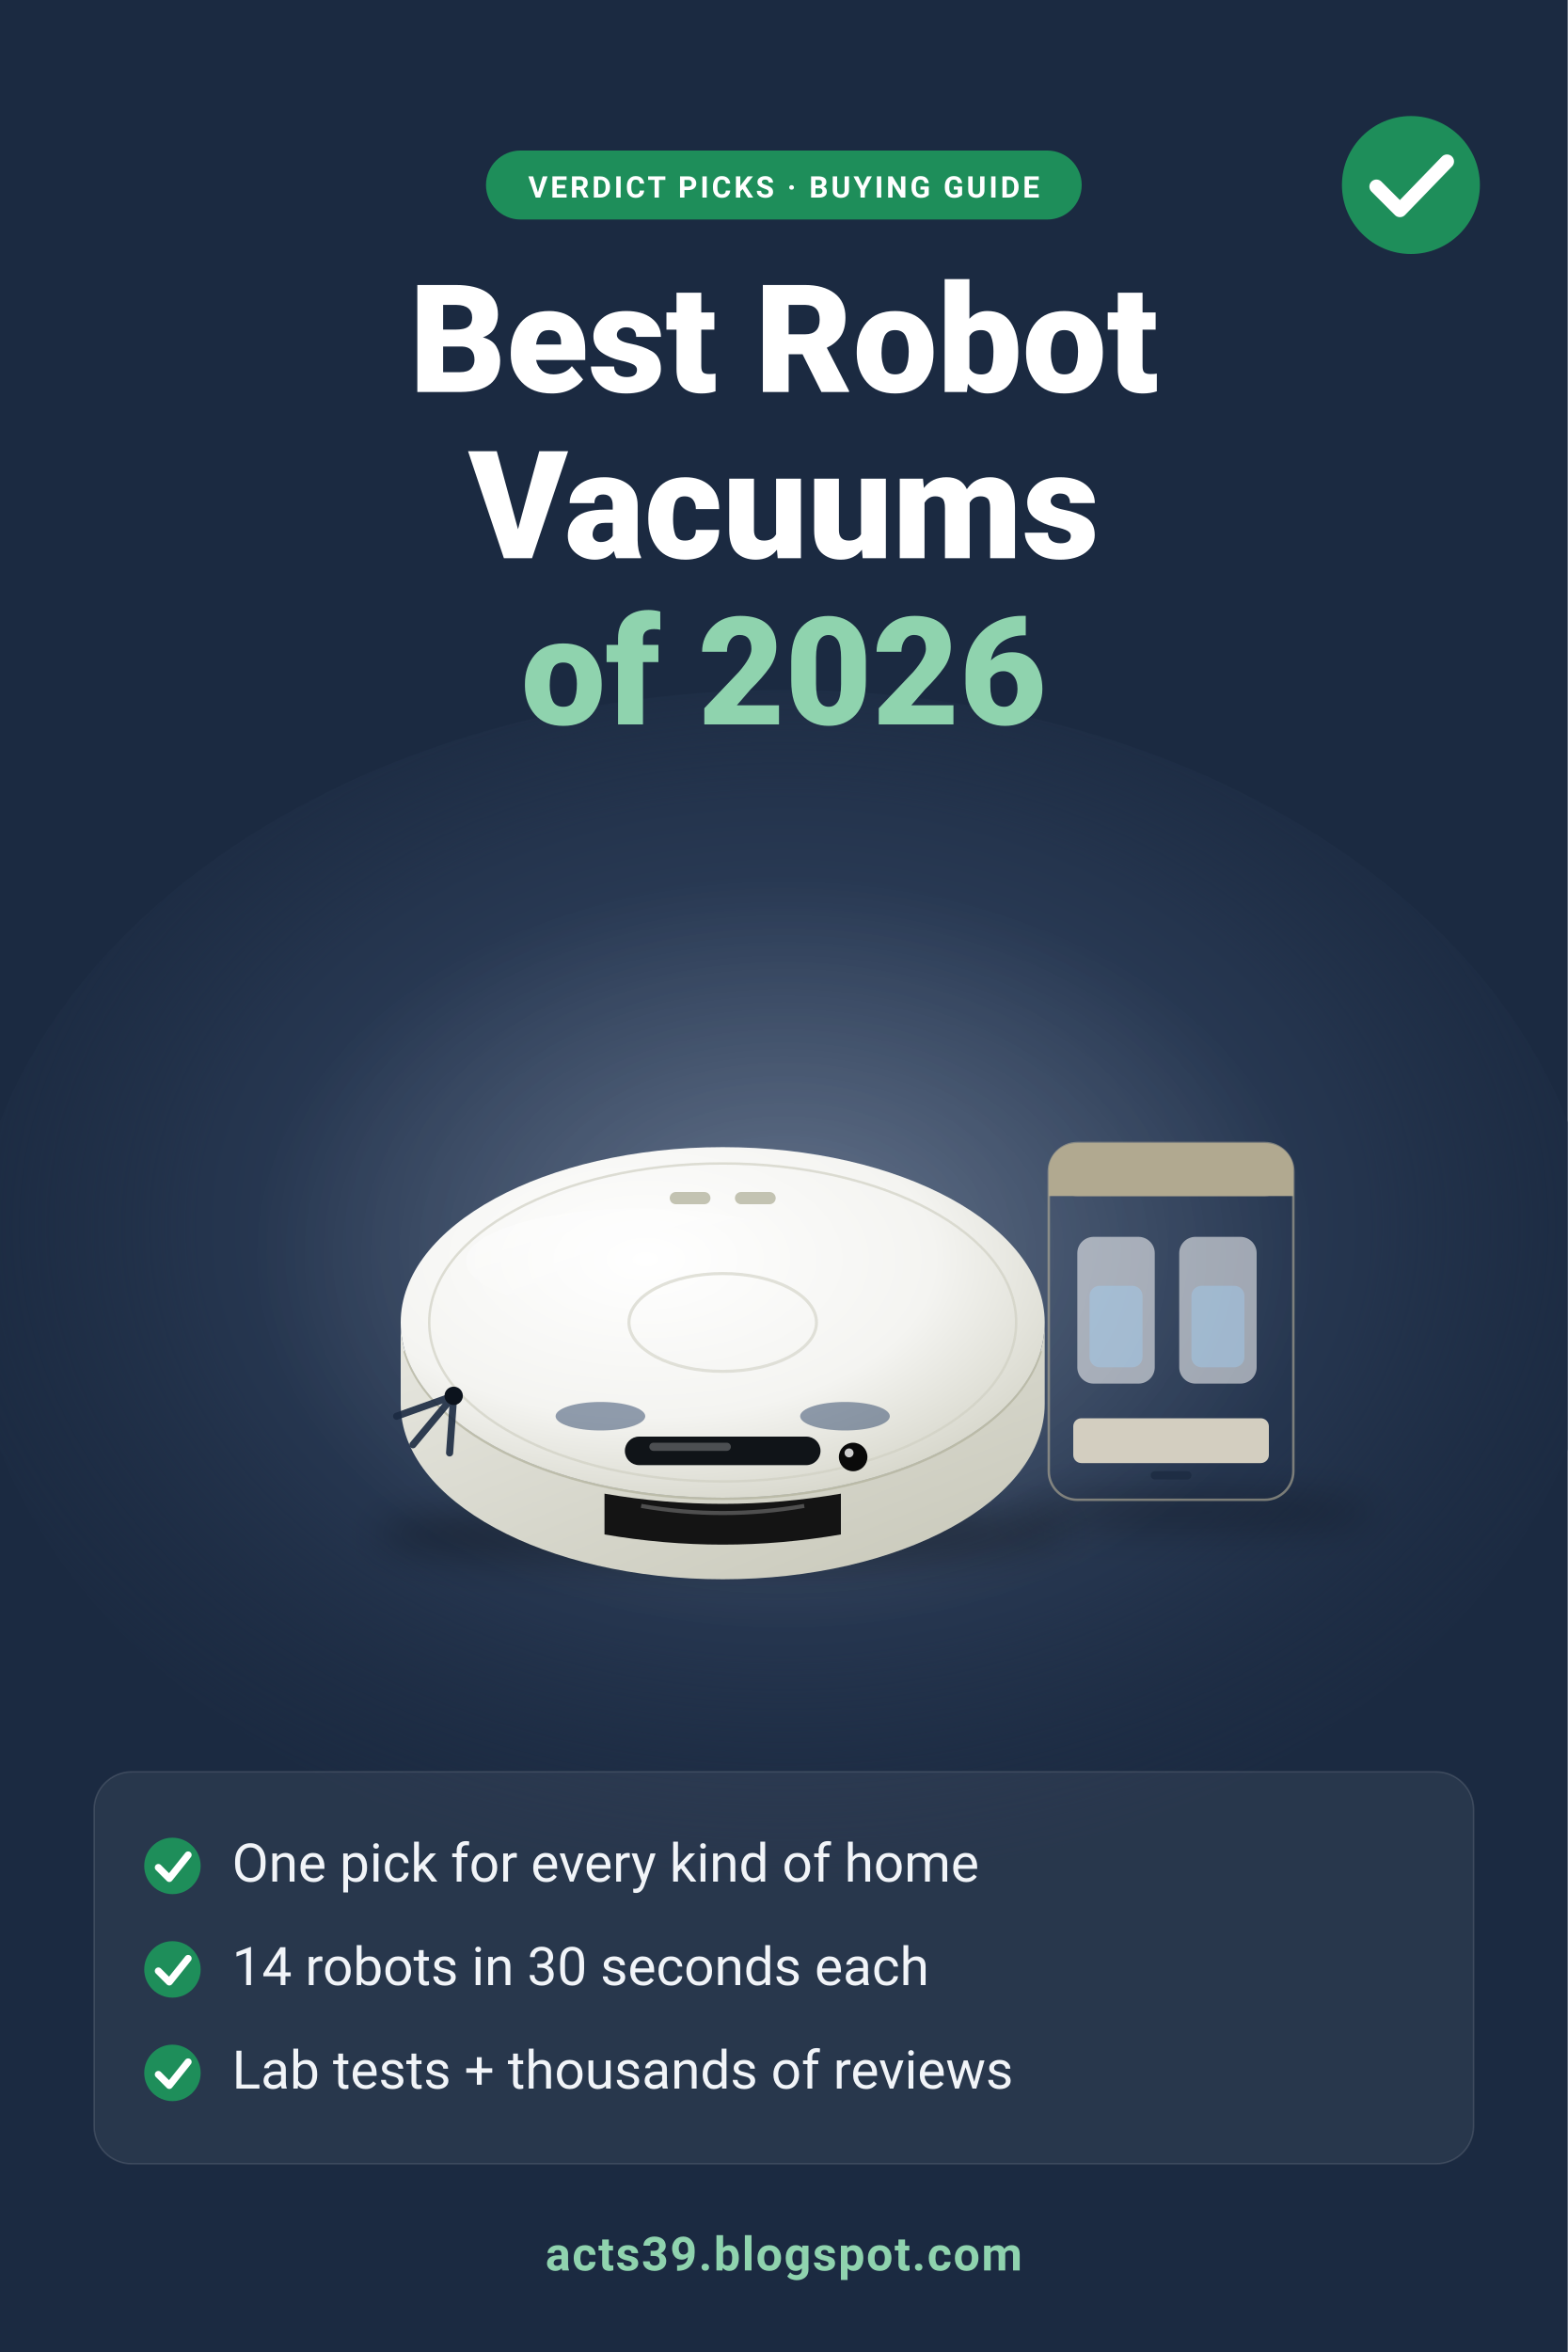
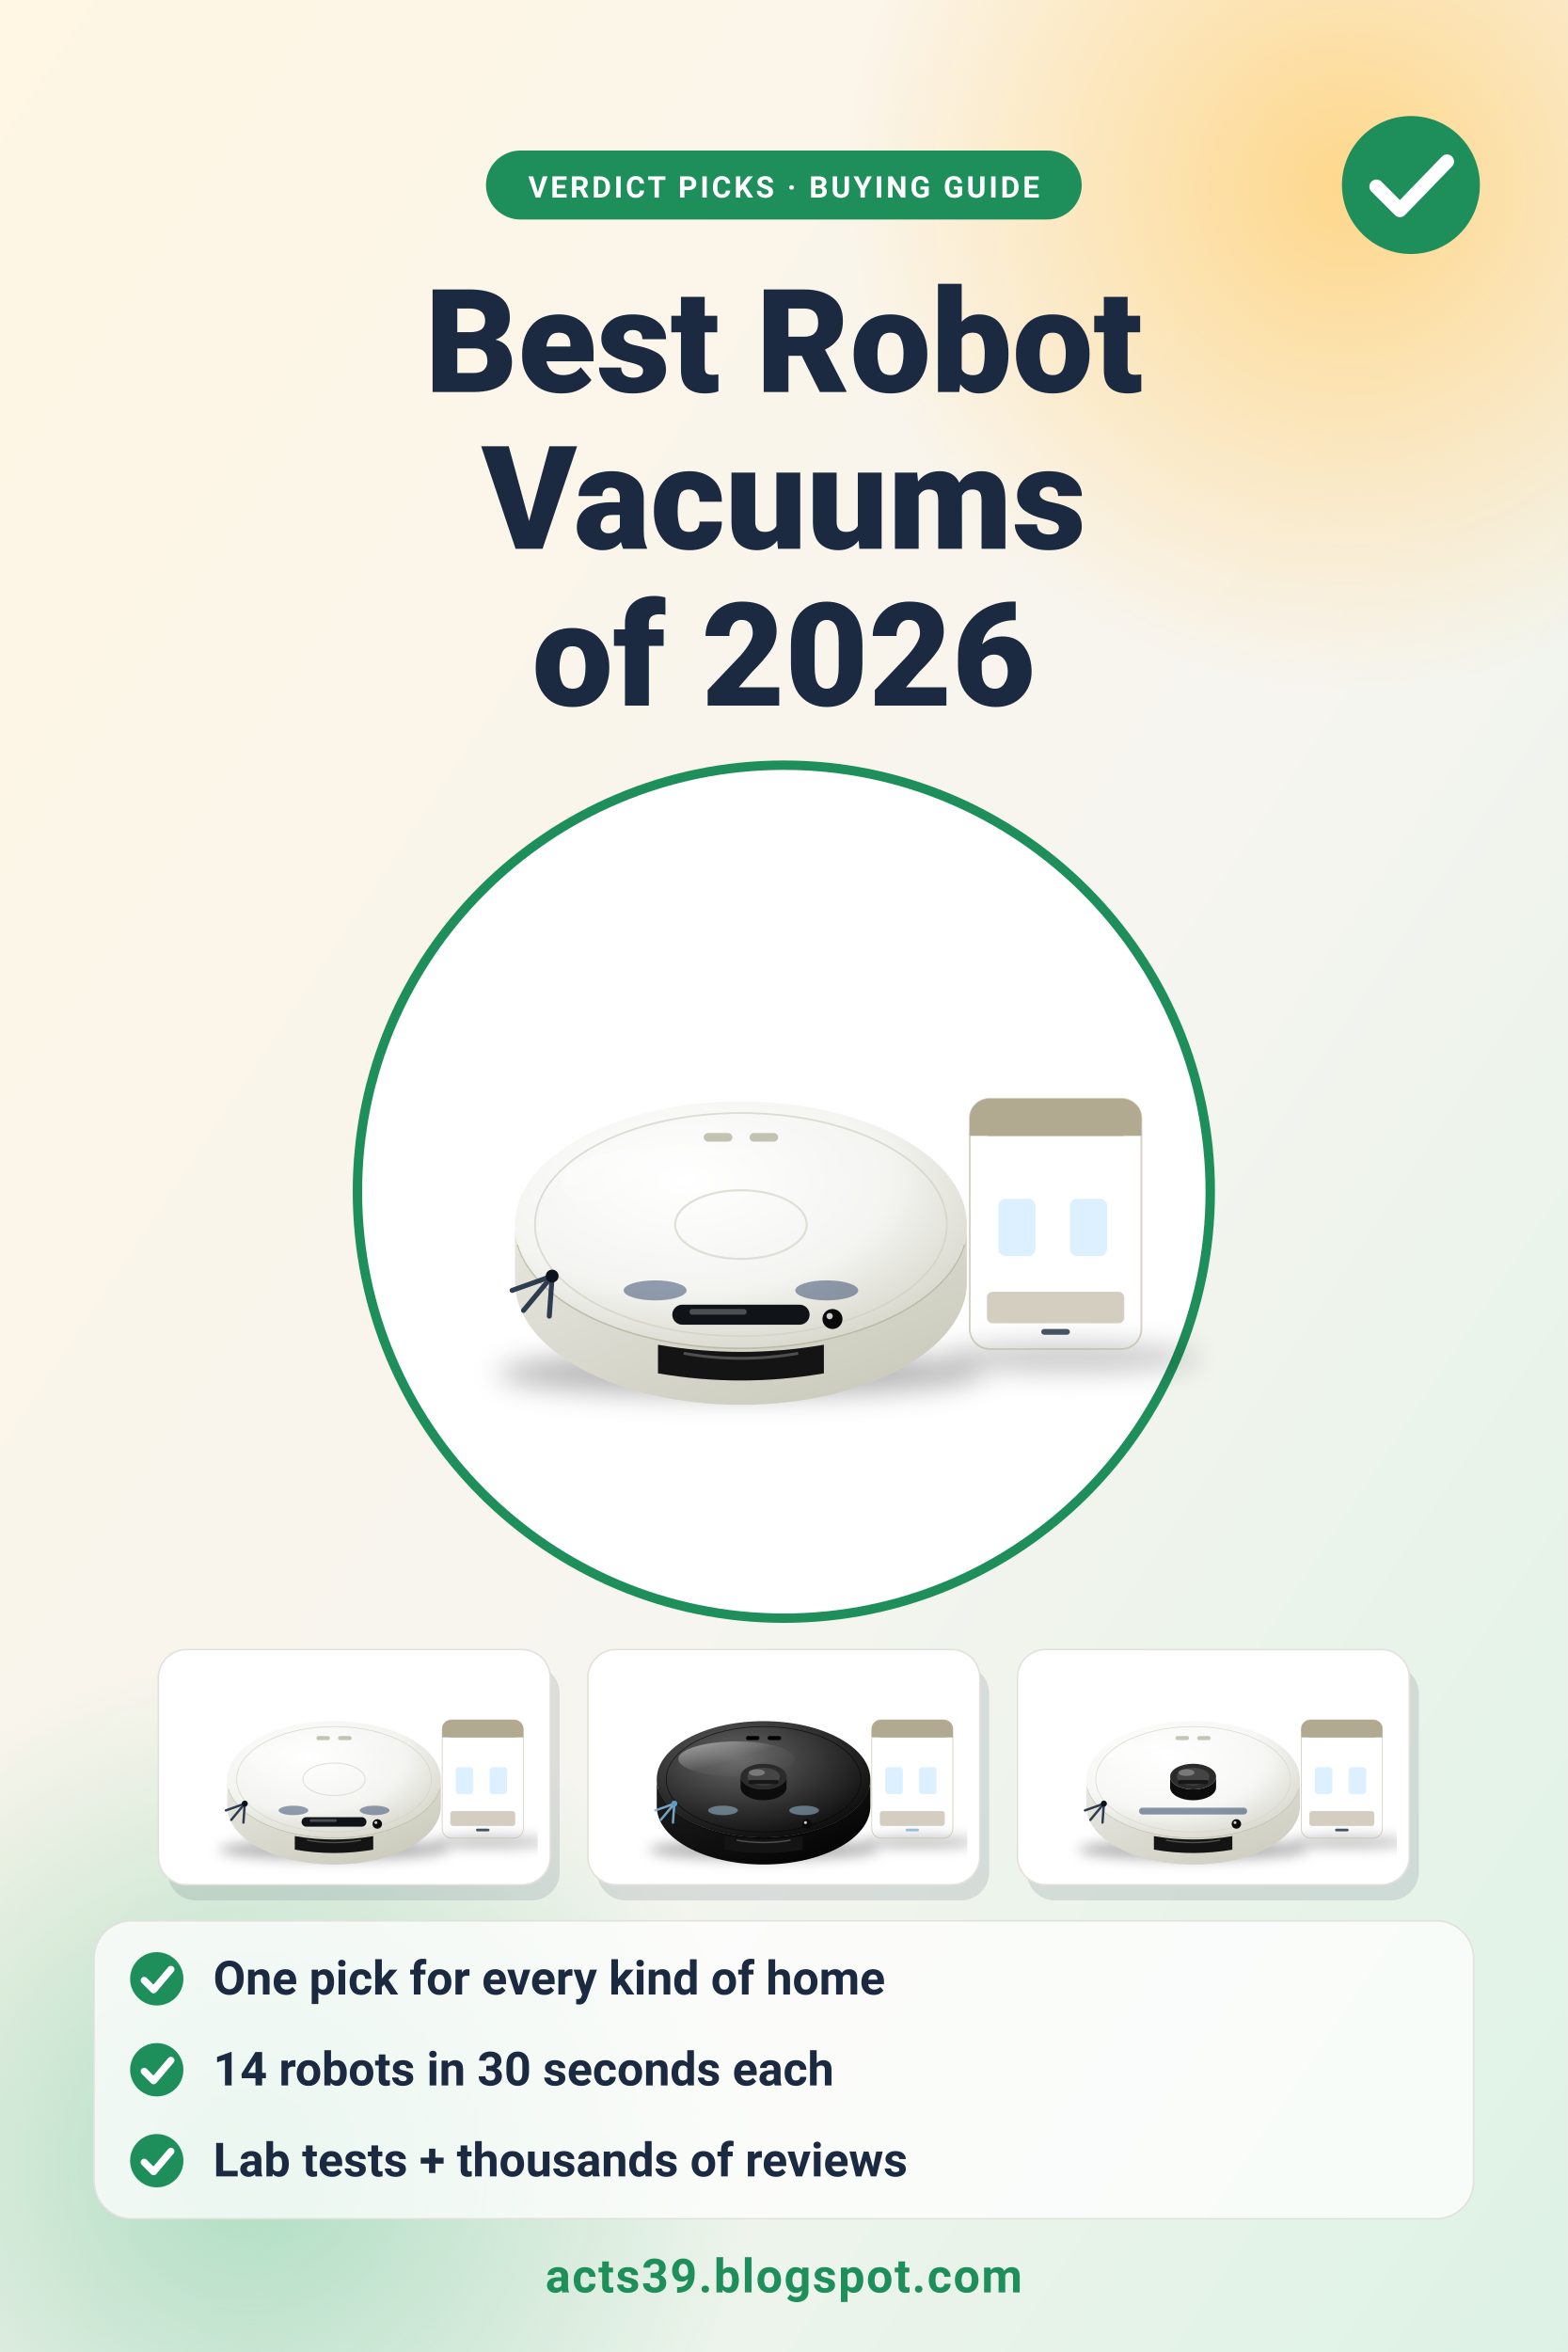
<svg xmlns="http://www.w3.org/2000/svg" viewBox="0 0 1000 1500" role="img" aria-label="Best Robot Vacuums of 2026 — Verdict Picks buying guide, with a render of the Roborock Saros 10R">
  <defs>
-     <radialGradient id="pin-spot" cx="50%" cy="45%" r="60%">
-       <stop offset="0" stop-color="#3A4D6B" />
-       <stop offset="0.6" stop-color="#24344D" />
-       <stop offset="1" stop-color="#1B2A41" stop-opacity="0" />
+     <linearGradient id="bp-bg" x1="0" y1="0" x2="1" y2="1">
+       <stop offset="0" stop-color="#FFF6E3" />
+       <stop offset="0.55" stop-color="#F7F5F0" />
+       <stop offset="1" stop-color="#DDF2E5" />
+     </linearGradient>
+     <radialGradient id="bp-sun" cx="50%" cy="50%" r="50%">
+       <stop offset="0" stop-color="#FFD27A" stop-opacity="0.85" />
+       <stop offset="1" stop-color="#FFD27A" stop-opacity="0" />
    </radialGradient>
-     <radialGradient id="pin-halo" cx="50%" cy="50%" r="50%">
-       <stop offset="0" stop-color="#ffffff" stop-opacity="0.22" />
-       <stop offset="1" stop-color="#ffffff" stop-opacity="0" />
+     <radialGradient id="bp-leaf" cx="50%" cy="50%" r="50%">
+       <stop offset="0" stop-color="#8FD3AE" stop-opacity="0.7" />
+       <stop offset="1" stop-color="#8FD3AE" stop-opacity="0" />
    </radialGradient>
  </defs>
-   <rect width="1000" height="1500" fill="#1B2A41" />
-   <ellipse cx="500" cy="820" rx="520" ry="380" fill="url(#pin-spot)" />
-   <ellipse cx="500" cy="800" rx="340" ry="240" fill="url(#pin-halo)" />
+   <rect width="1000" height="1500" fill="url(#bp-bg)" />
+   <circle cx="860" cy="120" r="320" fill="url(#bp-sun)" />
+   <circle cx="160" cy="1380" r="320" fill="url(#bp-leaf)" />
  <g font-family="-apple-system,Segoe UI,Roboto,Helvetica,Arial,sans-serif">
    <rect x="310" y="96" width="380" height="44" rx="22" fill="#1E8E5A" />
    <text x="500" y="126" text-anchor="middle" font-size="19" font-weight="700" fill="#fff" letter-spacing="1.8">VERDICT PICKS · BUYING GUIDE</text>
-     <text x="500" y="250" text-anchor="middle" font-size="96" font-weight="800" fill="#fff">Best Robot</text>
-     <text x="500" y="356" text-anchor="middle" font-size="96" font-weight="800" fill="#fff">Vacuums</text>
-     <text x="500" y="462" text-anchor="middle" font-size="96" font-weight="800" fill="#8FD3AE">of 2026</text>
-     <g transform="translate(110 560) scale(1.3)">
-       <defs>
-         <radialGradient id="pin-bg" cx="50%" cy="38%" r="72%">
-           <stop offset="0" stop-color="#ffffff" />
-           <stop offset="0.7" stop-color="#f3f3f1" />
-           <stop offset="1" stop-color="#e4e4e1" />
-         </radialGradient>
-         <filter id="pin-blur" x="-30%" y="-80%" width="160%" height="300%">
-           <feGaussianBlur stdDeviation="9" />
-         </filter>
-         <filter id="pin-soft" x="-20%" y="-20%" width="140%" height="140%">
-           <feGaussianBlur stdDeviation="2.2" />
-         </filter>
-         <filter id="pin-glow" x="-50%" y="-50%" width="200%" height="200%">
-           <feGaussianBlur stdDeviation="5" />
-         </filter>
-         <linearGradient id="pin-front" x1="0" y1="0" x2="0.35" y2="1">
-           <stop offset="0" stop-color="#ffffff" />
-           <stop offset="0.55" stop-color="#F4F4F1" />
-           <stop offset="1" stop-color="#e0e0d7" />
-         </linearGradient>
-         <linearGradient id="pin-side" x1="0" y1="0" x2="1" y2="1">
-           <stop offset="0" stop-color="#e7e7e0" />
-           <stop offset="1" stop-color="#c7c7b8" />
-         </linearGradient>
-         <linearGradient id="pin-top" x1="0" y1="0" x2="1" y2="1">
-           <stop offset="0" stop-color="#ffffff" />
-           <stop offset="1" stop-color="#ffffff" />
-         </linearGradient>
-         <radialGradient id="pin-dome" cx="38%" cy="32%" r="75%">
-           <stop offset="0" stop-color="#ffffff" />
-           <stop offset="0.6" stop-color="#F4F4F1" />
-           <stop offset="1" stop-color="#d5d5c9" />
-         </radialGradient>
-         <linearGradient id="pin-gloss" x1="0" y1="0" x2="1" y2="1">
-           <stop offset="0" stop-color="#ffffff" stop-opacity="0.55" />
-           <stop offset="0.5" stop-color="#ffffff" stop-opacity="0.05" />
-           <stop offset="1" stop-color="#ffffff" stop-opacity="0" />
-         </linearGradient>
-         <linearGradient id="pin-screen" x1="0" y1="0" x2="1" y2="1">
-           <stop offset="0" stop-color="#1d2a3a" />
-           <stop offset="1" stop-color="#060a10" />
-         </linearGradient>
-         <linearGradient id="pin-metal" x1="0" y1="0" x2="1" y2="0">
-           <stop offset="0" stop-color="#d9d9d6" />
-           <stop offset="0.35" stop-color="#f4f4f2" />
-           <stop offset="0.65" stop-color="#bdbdb9" />
-           <stop offset="1" stop-color="#e6e6e3" />
-         </linearGradient>
-         <linearGradient id="pin-accent" x1="0" y1="0" x2="0" y2="1">
-           <stop offset="0" stop-color="#314d77" />
-           <stop offset="1" stop-color="#090e16" />
-         </linearGradient>
-         <linearGradient id="pin-lens" x1="0" y1="0" x2="1" y2="1">
-           <stop offset="0" stop-color="#5a6470" />
-           <stop offset="0.45" stop-color="#1c2129" />
-           <stop offset="0.55" stop-color="#2b323c" />
-           <stop offset="1" stop-color="#0c0f14" />
-         </linearGradient>
-       </defs>
-       <ellipse cx="270" cy="322" rx="170" ry="16" fill="#000" opacity="0.28" filter="url(#pin-blur)" />
-       <ellipse cx="500.0" cy="311" rx="90.0" ry="10" fill="#000" opacity="0.22" filter="url(#pin-blur)" />
-       <path d="M 550 135.6 L 578.6 112.2 L 578.6 276.0 Q 578.6 281.6 574.4 281.6 L 550 302.9 Z" fill="url(#pind-side)" />
-       <path d="M 437.0 130 L 465.6 106.6 L 574.4 106.6 Q 578.6 106.6 578.6 112.2 L 550 135.6 Q 550 130 543.0 130 Z" fill="url(#pind-top)" />
-       <rect x="430" y="130" width="120" height="175" rx="14" fill="url(#pind-front)" />
-       <rect x="430" y="130" width="120" height="175" rx="14" fill="none" stroke="#b7b099" stroke-width="1.2" opacity="0.6" />
-       <path d="M 444 133 L 536 133" stroke="#fff" stroke-opacity="0.35" stroke-width="2" stroke-linecap="round" />
-       <rect x="430" y="130" width="120" height="26" rx="14" fill="#b1a990" />
-       <rect x="430" y="144" width="120" height="12" fill="#b1a990" />
-       <rect x="444.0" y="176" width="38.0" height="72" rx="8" fill="#ffffff" opacity="0.55" />
-       <rect x="450.0" y="200" width="26.0" height="40" rx="5" fill="#9fd3ff" opacity="0.35" />
-       <rect x="494.0" y="176" width="38.0" height="72" rx="8" fill="#ffffff" opacity="0.55" />
-       <rect x="500.0" y="200" width="26.0" height="40" rx="5" fill="#9fd3ff" opacity="0.35" />
-       <rect x="442" y="265" width="96" height="22" rx="4" fill="#d3cec0" />
-       <rect x="480.0" y="291" width="20" height="4" rx="2" fill="#1B2A41" opacity="0.8" />
-       <path d="M 112 218 A 158 86 0 0 0 428 218 L 428 258 A 158 86 0 0 1 112 258 Z" fill="url(#pin-side)" />
-       <path d="M 114 232 A 158 86 0 0 0 426 232" fill="none" stroke="#b1b19b" stroke-width="1.5" opacity="0.7" />
-       <path d="M 212 302 Q 270 312 328 302 L 328 322 Q 270 332 212 322 Z" fill="#141414" />
-       <path d="M 230 308 Q 270 315 310 308" stroke="#fff" stroke-opacity="0.25" stroke-width="2" fill="none" />
-       <ellipse cx="270" cy="218" rx="158" ry="86" fill="url(#pin-dome)" />
-       <ellipse cx="270" cy="218" rx="144" ry="78" fill="none" stroke="#d0d0c3" stroke-width="1.2" opacity="0.7" />
-       <ellipse cx="230" cy="188" rx="86" ry="26" fill="url(#pin-gloss)" />
-       <rect x="222" y="274" width="96" height="14" rx="7" fill="#101418" />
-       <rect x="234" y="277" width="40" height="4" rx="2" fill="#fff" opacity="0.25" />
-       <ellipse cx="270" cy="218" rx="46" ry="24" fill="none" stroke="#d9d9cf" stroke-width="1.5" opacity="0.8" />
-       <circle cx="334" cy="284" r="7" fill="#0a0a0a" />
-       <circle cx="332" cy="282" r="2.2" fill="#fff" opacity="0.8" />
-       <rect x="244" y="154" width="20" height="6" rx="3" fill="#c3c3b2" />
-       <rect x="276" y="154" width="20" height="6" rx="3" fill="#c3c3b2" />
-       <g stroke="#1B2A41" stroke-width="3.5" stroke-linecap="round" opacity="0.9">
-         <line x1="138" y1="254" x2="110" y2="264" />
-         <line x1="138" y1="254" x2="118" y2="278" />
-         <line x1="138" y1="254" x2="136" y2="282" />
+     <text x="500" y="250" text-anchor="middle" font-size="92" font-weight="800" fill="#1B2A41">Best Robot</text>
+     <text x="500" y="350" text-anchor="middle" font-size="92" font-weight="800" fill="#1B2A41">Vacuums</text>
+     <text x="500" y="450" text-anchor="middle" font-size="92" font-weight="800" fill="#1B2A41">of 2026</text>
+   </g>
+   <circle cx="500" cy="760" r="272" fill="#fff" />
+   <circle cx="500" cy="760" r="272" fill="none" stroke="#1E8E5A" stroke-width="6" />
+   <g transform="translate(226.3158 582.1053) scale(0.9122807)">
+     <defs>
+       <radialGradient id="bphero-bg" cx="50%" cy="38%" r="72%">
+         <stop offset="0" stop-color="#ffffff" />
+         <stop offset="0.7" stop-color="#f3f3f1" />
+         <stop offset="1" stop-color="#e4e4e1" />
+       </radialGradient>
+       <filter id="bphero-blur" x="-30%" y="-80%" width="160%" height="300%">
+         <feGaussianBlur stdDeviation="9" />
+       </filter>
+       <filter id="bphero-soft" x="-20%" y="-20%" width="140%" height="140%">
+         <feGaussianBlur stdDeviation="2.2" />
+       </filter>
+       <filter id="bphero-glow" x="-50%" y="-50%" width="200%" height="200%">
+         <feGaussianBlur stdDeviation="5" />
+       </filter>
+       <linearGradient id="bphero-front" x1="0" y1="0" x2="0.35" y2="1">
+         <stop offset="0" stop-color="#ffffff" />
+         <stop offset="0.55" stop-color="#F4F4F1" />
+         <stop offset="1" stop-color="#e0e0d7" />
+       </linearGradient>
+       <linearGradient id="bphero-side" x1="0" y1="0" x2="1" y2="1">
+         <stop offset="0" stop-color="#e7e7e0" />
+         <stop offset="1" stop-color="#c7c7b8" />
+       </linearGradient>
+       <linearGradient id="bphero-top" x1="0" y1="0" x2="1" y2="1">
+         <stop offset="0" stop-color="#ffffff" />
+         <stop offset="1" stop-color="#ffffff" />
+       </linearGradient>
+       <radialGradient id="bphero-dome" cx="38%" cy="32%" r="75%">
+         <stop offset="0" stop-color="#ffffff" />
+         <stop offset="0.6" stop-color="#F4F4F1" />
+         <stop offset="1" stop-color="#d5d5c9" />
+       </radialGradient>
+       <linearGradient id="bphero-gloss" x1="0" y1="0" x2="1" y2="1">
+         <stop offset="0" stop-color="#ffffff" stop-opacity="0.55" />
+         <stop offset="0.5" stop-color="#ffffff" stop-opacity="0.05" />
+         <stop offset="1" stop-color="#ffffff" stop-opacity="0" />
+       </linearGradient>
+       <linearGradient id="bphero-screen" x1="0" y1="0" x2="1" y2="1">
+         <stop offset="0" stop-color="#1d2a3a" />
+         <stop offset="1" stop-color="#060a10" />
+       </linearGradient>
+       <linearGradient id="bphero-metal" x1="0" y1="0" x2="1" y2="0">
+         <stop offset="0" stop-color="#d9d9d6" />
+         <stop offset="0.35" stop-color="#f4f4f2" />
+         <stop offset="0.65" stop-color="#bdbdb9" />
+         <stop offset="1" stop-color="#e6e6e3" />
+       </linearGradient>
+       <linearGradient id="bphero-accent" x1="0" y1="0" x2="0" y2="1">
+         <stop offset="0" stop-color="#314d77" />
+         <stop offset="1" stop-color="#090e16" />
+       </linearGradient>
+       <linearGradient id="bphero-lens" x1="0" y1="0" x2="1" y2="1">
+         <stop offset="0" stop-color="#5a6470" />
+         <stop offset="0.45" stop-color="#1c2129" />
+         <stop offset="0.55" stop-color="#2b323c" />
+         <stop offset="1" stop-color="#0c0f14" />
+       </linearGradient>
+     </defs>
+     <ellipse cx="270" cy="322" rx="170" ry="16" fill="#000" opacity="0.28" filter="url(#bphero-blur)" />
+     <ellipse cx="500.0" cy="311" rx="90.0" ry="10" fill="#000" opacity="0.22" filter="url(#bphero-blur)" />
+     <path d="M 550 135.6 L 578.6 112.2 L 578.6 276.0 Q 578.6 281.6 574.4 281.6 L 550 302.9 Z" fill="url(#bpherod-side)" />
+     <path d="M 437.0 130 L 465.6 106.6 L 574.4 106.6 Q 578.6 106.6 578.6 112.2 L 550 135.6 Q 550 130 543.0 130 Z" fill="url(#bpherod-top)" />
+     <rect x="430" y="130" width="120" height="175" rx="14" fill="url(#bpherod-front)" />
+     <rect x="430" y="130" width="120" height="175" rx="14" fill="none" stroke="#b7b099" stroke-width="1.2" opacity="0.6" />
+     <path d="M 444 133 L 536 133" stroke="#fff" stroke-opacity="0.35" stroke-width="2" stroke-linecap="round" />
+     <rect x="430" y="130" width="120" height="26" rx="14" fill="#b1a990" />
+     <rect x="430" y="144" width="120" height="12" fill="#b1a990" />
+     <rect x="444.0" y="176" width="38.0" height="72" rx="8" fill="#ffffff" opacity="0.55" />
+     <rect x="450.0" y="200" width="26.0" height="40" rx="5" fill="#9fd3ff" opacity="0.35" />
+     <rect x="494.0" y="176" width="38.0" height="72" rx="8" fill="#ffffff" opacity="0.55" />
+     <rect x="500.0" y="200" width="26.0" height="40" rx="5" fill="#9fd3ff" opacity="0.35" />
+     <rect x="442" y="265" width="96" height="22" rx="4" fill="#d3cec0" />
+     <rect x="480.0" y="291" width="20" height="4" rx="2" fill="#1B2A41" opacity="0.8" />
+     <path d="M 112 218 A 158 86 0 0 0 428 218 L 428 258 A 158 86 0 0 1 112 258 Z" fill="url(#bphero-side)" />
+     <path d="M 114 232 A 158 86 0 0 0 426 232" fill="none" stroke="#b1b19b" stroke-width="1.5" opacity="0.7" />
+     <path d="M 212 302 Q 270 312 328 302 L 328 322 Q 270 332 212 322 Z" fill="#141414" />
+     <path d="M 230 308 Q 270 315 310 308" stroke="#fff" stroke-opacity="0.25" stroke-width="2" fill="none" />
+     <ellipse cx="270" cy="218" rx="158" ry="86" fill="url(#bphero-dome)" />
+     <ellipse cx="270" cy="218" rx="144" ry="78" fill="none" stroke="#d0d0c3" stroke-width="1.2" opacity="0.7" />
+     <ellipse cx="230" cy="188" rx="86" ry="26" fill="url(#bphero-gloss)" />
+     <rect x="222" y="274" width="96" height="14" rx="7" fill="#101418" />
+     <rect x="234" y="277" width="40" height="4" rx="2" fill="#fff" opacity="0.25" />
+     <ellipse cx="270" cy="218" rx="46" ry="24" fill="none" stroke="#d9d9cf" stroke-width="1.5" opacity="0.8" />
+     <circle cx="334" cy="284" r="7" fill="#0a0a0a" />
+     <circle cx="332" cy="282" r="2.2" fill="#fff" opacity="0.8" />
+     <rect x="244" y="154" width="20" height="6" rx="3" fill="#c3c3b2" />
+     <rect x="276" y="154" width="20" height="6" rx="3" fill="#c3c3b2" />
+     <g stroke="#1B2A41" stroke-width="3.5" stroke-linecap="round" opacity="0.9">
+       <line x1="138" y1="254" x2="110" y2="264" />
+       <line x1="138" y1="254" x2="118" y2="278" />
+       <line x1="138" y1="254" x2="136" y2="282" />
+     </g>
+     <circle cx="138" cy="254" r="4.5" fill="#0c131d" />
+     <ellipse cx="210" cy="264" rx="22" ry="7" fill="#2a4165" opacity="0.5" />
+     <ellipse cx="330" cy="264" rx="22" ry="7" fill="#2a4165" opacity="0.5" />
+   </g>
+   <g transform="translate(101.0 1052)">
+     <rect x="6" y="10" width="250" height="150" rx="18" fill="#1B2A41" opacity="0.12" />
+     <rect width="250" height="150" rx="18" fill="#fff" />
+     <rect width="250" height="150" rx="18" fill="none" stroke="#E3E1DB" />
+     <svg x="8" y="6" width="234" height="138" viewBox="60 40 480 320" preserveAspectRatio="xMidYMid meet">
+       <g transform="translate(0 0) scale(1.0)">
+         <defs>
+           <radialGradient id="psaros-10r-bg" cx="50%" cy="38%" r="72%">
+             <stop offset="0" stop-color="#ffffff" />
+             <stop offset="0.7" stop-color="#f3f3f1" />
+             <stop offset="1" stop-color="#e4e4e1" />
+           </radialGradient>
+           <filter id="psaros-10r-blur" x="-30%" y="-80%" width="160%" height="300%">
+             <feGaussianBlur stdDeviation="9" />
+           </filter>
+           <filter id="psaros-10r-soft" x="-20%" y="-20%" width="140%" height="140%">
+             <feGaussianBlur stdDeviation="2.2" />
+           </filter>
+           <filter id="psaros-10r-glow" x="-50%" y="-50%" width="200%" height="200%">
+             <feGaussianBlur stdDeviation="5" />
+           </filter>
+           <linearGradient id="psaros-10r-front" x1="0" y1="0" x2="0.35" y2="1">
+             <stop offset="0" stop-color="#ffffff" />
+             <stop offset="0.55" stop-color="#F4F4F1" />
+             <stop offset="1" stop-color="#e0e0d7" />
+           </linearGradient>
+           <linearGradient id="psaros-10r-side" x1="0" y1="0" x2="1" y2="1">
+             <stop offset="0" stop-color="#e7e7e0" />
+             <stop offset="1" stop-color="#c7c7b8" />
+           </linearGradient>
+           <linearGradient id="psaros-10r-top" x1="0" y1="0" x2="1" y2="1">
+             <stop offset="0" stop-color="#ffffff" />
+             <stop offset="1" stop-color="#ffffff" />
+           </linearGradient>
+           <radialGradient id="psaros-10r-dome" cx="38%" cy="32%" r="75%">
+             <stop offset="0" stop-color="#ffffff" />
+             <stop offset="0.6" stop-color="#F4F4F1" />
+             <stop offset="1" stop-color="#d5d5c9" />
+           </radialGradient>
+           <linearGradient id="psaros-10r-gloss" x1="0" y1="0" x2="1" y2="1">
+             <stop offset="0" stop-color="#ffffff" stop-opacity="0.55" />
+             <stop offset="0.5" stop-color="#ffffff" stop-opacity="0.05" />
+             <stop offset="1" stop-color="#ffffff" stop-opacity="0" />
+           </linearGradient>
+           <linearGradient id="psaros-10r-screen" x1="0" y1="0" x2="1" y2="1">
+             <stop offset="0" stop-color="#1d2a3a" />
+             <stop offset="1" stop-color="#060a10" />
+           </linearGradient>
+           <linearGradient id="psaros-10r-metal" x1="0" y1="0" x2="1" y2="0">
+             <stop offset="0" stop-color="#d9d9d6" />
+             <stop offset="0.35" stop-color="#f4f4f2" />
+             <stop offset="0.65" stop-color="#bdbdb9" />
+             <stop offset="1" stop-color="#e6e6e3" />
+           </linearGradient>
+           <linearGradient id="psaros-10r-accent" x1="0" y1="0" x2="0" y2="1">
+             <stop offset="0" stop-color="#314d77" />
+             <stop offset="1" stop-color="#090e16" />
+           </linearGradient>
+           <linearGradient id="psaros-10r-lens" x1="0" y1="0" x2="1" y2="1">
+             <stop offset="0" stop-color="#5a6470" />
+             <stop offset="0.45" stop-color="#1c2129" />
+             <stop offset="0.55" stop-color="#2b323c" />
+             <stop offset="1" stop-color="#0c0f14" />
+           </linearGradient>
+         </defs>
+         <ellipse cx="270" cy="322" rx="170" ry="16" fill="#000" opacity="0.28" filter="url(#psaros-10r-blur)" />
+         <ellipse cx="500.0" cy="311" rx="90.0" ry="10" fill="#000" opacity="0.22" filter="url(#psaros-10r-blur)" />
+         <path d="M 550 135.6 L 578.6 112.2 L 578.6 276.0 Q 578.6 281.6 574.4 281.6 L 550 302.9 Z" fill="url(#psaros-10rd-side)" />
+         <path d="M 437.0 130 L 465.6 106.6 L 574.4 106.6 Q 578.6 106.6 578.6 112.2 L 550 135.6 Q 550 130 543.0 130 Z" fill="url(#psaros-10rd-top)" />
+         <rect x="430" y="130" width="120" height="175" rx="14" fill="url(#psaros-10rd-front)" />
+         <rect x="430" y="130" width="120" height="175" rx="14" fill="none" stroke="#b7b099" stroke-width="1.2" opacity="0.6" />
+         <path d="M 444 133 L 536 133" stroke="#fff" stroke-opacity="0.35" stroke-width="2" stroke-linecap="round" />
+         <rect x="430" y="130" width="120" height="26" rx="14" fill="#b1a990" />
+         <rect x="430" y="144" width="120" height="12" fill="#b1a990" />
+         <rect x="444.0" y="176" width="38.0" height="72" rx="8" fill="#ffffff" opacity="0.55" />
+         <rect x="450.0" y="200" width="26.0" height="40" rx="5" fill="#9fd3ff" opacity="0.35" />
+         <rect x="494.0" y="176" width="38.0" height="72" rx="8" fill="#ffffff" opacity="0.55" />
+         <rect x="500.0" y="200" width="26.0" height="40" rx="5" fill="#9fd3ff" opacity="0.35" />
+         <rect x="442" y="265" width="96" height="22" rx="4" fill="#d3cec0" />
+         <rect x="480.0" y="291" width="20" height="4" rx="2" fill="#1B2A41" opacity="0.8" />
+         <path d="M 112 218 A 158 86 0 0 0 428 218 L 428 258 A 158 86 0 0 1 112 258 Z" fill="url(#psaros-10r-side)" />
+         <path d="M 114 232 A 158 86 0 0 0 426 232" fill="none" stroke="#b1b19b" stroke-width="1.5" opacity="0.7" />
+         <path d="M 212 302 Q 270 312 328 302 L 328 322 Q 270 332 212 322 Z" fill="#141414" />
+         <path d="M 230 308 Q 270 315 310 308" stroke="#fff" stroke-opacity="0.25" stroke-width="2" fill="none" />
+         <ellipse cx="270" cy="218" rx="158" ry="86" fill="url(#psaros-10r-dome)" />
+         <ellipse cx="270" cy="218" rx="144" ry="78" fill="none" stroke="#d0d0c3" stroke-width="1.2" opacity="0.7" />
+         <ellipse cx="230" cy="188" rx="86" ry="26" fill="url(#psaros-10r-gloss)" />
+         <rect x="222" y="274" width="96" height="14" rx="7" fill="#101418" />
+         <rect x="234" y="277" width="40" height="4" rx="2" fill="#fff" opacity="0.25" />
+         <ellipse cx="270" cy="218" rx="46" ry="24" fill="none" stroke="#d9d9cf" stroke-width="1.5" opacity="0.8" />
+         <circle cx="334" cy="284" r="7" fill="#0a0a0a" />
+         <circle cx="332" cy="282" r="2.2" fill="#fff" opacity="0.8" />
+         <rect x="244" y="154" width="20" height="6" rx="3" fill="#c3c3b2" />
+         <rect x="276" y="154" width="20" height="6" rx="3" fill="#c3c3b2" />
+         <g stroke="#1B2A41" stroke-width="3.5" stroke-linecap="round" opacity="0.9">
+           <line x1="138" y1="254" x2="110" y2="264" />
+           <line x1="138" y1="254" x2="118" y2="278" />
+           <line x1="138" y1="254" x2="136" y2="282" />
+         </g>
+         <circle cx="138" cy="254" r="4.5" fill="#0c131d" />
+         <ellipse cx="210" cy="264" rx="22" ry="7" fill="#2a4165" opacity="0.5" />
+         <ellipse cx="330" cy="264" rx="22" ry="7" fill="#2a4165" opacity="0.5" />
      </g>
-       <circle cx="138" cy="254" r="4.5" fill="#0c131d" />
-       <ellipse cx="210" cy="264" rx="22" ry="7" fill="#2a4165" opacity="0.5" />
-       <ellipse cx="330" cy="264" rx="22" ry="7" fill="#2a4165" opacity="0.5" />
+     </svg>
+   </g>
+   <g transform="translate(375.0 1052)">
+     <rect x="6" y="10" width="250" height="150" rx="18" fill="#1B2A41" opacity="0.12" />
+     <rect width="250" height="150" rx="18" fill="#fff" />
+     <rect width="250" height="150" rx="18" fill="none" stroke="#E3E1DB" />
+     <svg x="8" y="6" width="234" height="138" viewBox="60 40 480 320" preserveAspectRatio="xMidYMid meet">
+       <g transform="translate(0 0) scale(1.0)">
+         <defs>
+           <radialGradient id="pl50-bg" cx="50%" cy="38%" r="72%">
+             <stop offset="0" stop-color="#ffffff" />
+             <stop offset="0.7" stop-color="#f3f3f1" />
+             <stop offset="1" stop-color="#e4e4e1" />
+           </radialGradient>
+           <filter id="pl50-blur" x="-30%" y="-80%" width="160%" height="300%">
+             <feGaussianBlur stdDeviation="9" />
+           </filter>
+           <filter id="pl50-soft" x="-20%" y="-20%" width="140%" height="140%">
+             <feGaussianBlur stdDeviation="2.2" />
+           </filter>
+           <filter id="pl50-glow" x="-50%" y="-50%" width="200%" height="200%">
+             <feGaussianBlur stdDeviation="5" />
+           </filter>
+           <linearGradient id="pl50-front" x1="0" y1="0" x2="0.35" y2="1">
+             <stop offset="0" stop-color="#484848" />
+             <stop offset="0.55" stop-color="#2E2E2E" />
+             <stop offset="1" stop-color="#171717" />
+           </linearGradient>
+           <linearGradient id="pl50-side" x1="0" y1="0" x2="1" y2="1">
+             <stop offset="0" stop-color="#1f1f1f" />
+             <stop offset="1" stop-color="#000000" />
+           </linearGradient>
+           <linearGradient id="pl50-top" x1="0" y1="0" x2="1" y2="1">
+             <stop offset="0" stop-color="#6b6b6b" />
+             <stop offset="1" stop-color="#3d3d3d" />
+           </linearGradient>
+           <radialGradient id="pl50-dome" cx="38%" cy="32%" r="75%">
+             <stop offset="0" stop-color="#666666" />
+             <stop offset="0.6" stop-color="#2E2E2E" />
+             <stop offset="1" stop-color="#0a0a0a" />
+           </radialGradient>
+           <linearGradient id="pl50-gloss" x1="0" y1="0" x2="1" y2="1">
+             <stop offset="0" stop-color="#ffffff" stop-opacity="0.55" />
+             <stop offset="0.5" stop-color="#ffffff" stop-opacity="0.05" />
+             <stop offset="1" stop-color="#ffffff" stop-opacity="0" />
+           </linearGradient>
+           <linearGradient id="pl50-screen" x1="0" y1="0" x2="1" y2="1">
+             <stop offset="0" stop-color="#1d2a3a" />
+             <stop offset="1" stop-color="#060a10" />
+           </linearGradient>
+           <linearGradient id="pl50-metal" x1="0" y1="0" x2="1" y2="0">
+             <stop offset="0" stop-color="#d9d9d6" />
+             <stop offset="0.35" stop-color="#f4f4f2" />
+             <stop offset="0.65" stop-color="#bdbdb9" />
+             <stop offset="1" stop-color="#e6e6e3" />
+           </linearGradient>
+           <linearGradient id="pl50-accent" x1="0" y1="0" x2="0" y2="1">
+             <stop offset="0" stop-color="#b9d5e8" />
+             <stop offset="1" stop-color="#5198c6" />
+           </linearGradient>
+           <linearGradient id="pl50-lens" x1="0" y1="0" x2="1" y2="1">
+             <stop offset="0" stop-color="#5a6470" />
+             <stop offset="0.45" stop-color="#1c2129" />
+             <stop offset="0.55" stop-color="#2b323c" />
+             <stop offset="1" stop-color="#0c0f14" />
+           </linearGradient>
+         </defs>
+         <ellipse cx="270" cy="322" rx="170" ry="16" fill="#000" opacity="0.28" filter="url(#pl50-blur)" />
+         <ellipse cx="500.0" cy="311" rx="90.0" ry="10" fill="#000" opacity="0.22" filter="url(#pl50-blur)" />
+         <path d="M 550 135.6 L 578.6 112.2 L 578.6 276.0 Q 578.6 281.6 574.4 281.6 L 550 302.9 Z" fill="url(#pl50d-side)" />
+         <path d="M 437.0 130 L 465.6 106.6 L 574.4 106.6 Q 578.6 106.6 578.6 112.2 L 550 135.6 Q 550 130 543.0 130 Z" fill="url(#pl50d-top)" />
+         <rect x="430" y="130" width="120" height="175" rx="14" fill="url(#pl50d-front)" />
+         <rect x="430" y="130" width="120" height="175" rx="14" fill="none" stroke="#b7b099" stroke-width="1.2" opacity="0.6" />
+         <path d="M 444 133 L 536 133" stroke="#fff" stroke-opacity="0.35" stroke-width="2" stroke-linecap="round" />
+         <rect x="430" y="130" width="120" height="26" rx="14" fill="#b1a990" />
+         <rect x="430" y="144" width="120" height="12" fill="#b1a990" />
+         <rect x="444.0" y="176" width="38.0" height="72" rx="8" fill="#ffffff" opacity="0.55" />
+         <rect x="450.0" y="200" width="26.0" height="40" rx="5" fill="#9fd3ff" opacity="0.35" />
+         <rect x="494.0" y="176" width="38.0" height="72" rx="8" fill="#ffffff" opacity="0.55" />
+         <rect x="500.0" y="200" width="26.0" height="40" rx="5" fill="#9fd3ff" opacity="0.35" />
+         <rect x="442" y="265" width="96" height="22" rx="4" fill="#d3cec0" />
+         <rect x="480.0" y="291" width="20" height="4" rx="2" fill="#7FB3D5" opacity="0.8" />
+         <path d="M 112 218 A 158 86 0 0 0 428 218 L 428 258 A 158 86 0 0 1 112 258 Z" fill="url(#pl50-side)" />
+         <path d="M 114 232 A 158 86 0 0 0 426 232" fill="none" stroke="#000000" stroke-width="1.5" opacity="0.7" />
+         <path d="M 212 302 Q 270 312 328 302 L 328 322 Q 270 332 212 322 Z" fill="#141414" />
+         <path d="M 230 308 Q 270 315 310 308" stroke="#fff" stroke-opacity="0.25" stroke-width="2" fill="none" />
+         <ellipse cx="270" cy="218" rx="158" ry="86" fill="url(#pl50-dome)" />
+         <ellipse cx="270" cy="218" rx="144" ry="78" fill="none" stroke="#050505" stroke-width="1.2" opacity="0.7" />
+         <ellipse cx="230" cy="188" rx="86" ry="26" fill="url(#pl50-gloss)" />
+         <path d="M 236 214 A 34 19 0 0 0 304 214 L 304 230 A 34 19 0 0 1 236 230 Z" fill="#0c0c0c" />
+         <ellipse cx="270" cy="214" rx="34" ry="19" fill="#2B2B2B" />
+         <ellipse cx="270" cy="214" rx="24" ry="13" fill="#454545" />
+         <rect x="248" y="219" width="44" height="6" rx="3" fill="#0d0d0d" opacity="0.8" />
+         <ellipse cx="260" cy="208" rx="12" ry="5" fill="#fff" opacity="0.28" />
+         <circle cx="334" cy="284" r="7" fill="#0a0a0a" />
+         <circle cx="332" cy="282" r="2.2" fill="#fff" opacity="0.8" />
+         <rect x="244" y="154" width="20" height="6" rx="3" fill="#000000" />
+         <rect x="276" y="154" width="20" height="6" rx="3" fill="#000000" />
+         <g stroke="#7FB3D5" stroke-width="3.5" stroke-linecap="round" opacity="0.9">
+           <line x1="138" y1="254" x2="110" y2="264" />
+           <line x1="138" y1="254" x2="118" y2="278" />
+           <line x1="138" y1="254" x2="136" y2="282" />
+         </g>
+         <circle cx="138" cy="254" r="4.5" fill="#599cc8" />
+         <ellipse cx="210" cy="264" rx="22" ry="7" fill="#a5cae2" opacity="0.5" />
+         <ellipse cx="330" cy="264" rx="22" ry="7" fill="#a5cae2" opacity="0.5" />
+       </g>
+     </svg>
+   </g>
+   <g transform="translate(649.0 1052)">
+     <rect x="6" y="10" width="250" height="150" rx="18" fill="#1B2A41" opacity="0.12" />
+     <rect width="250" height="150" rx="18" fill="#fff" />
+     <rect width="250" height="150" rx="18" fill="none" stroke="#E3E1DB" />
+     <svg x="8" y="6" width="234" height="138" viewBox="60 40 480 320" preserveAspectRatio="xMidYMid meet">
+       <g transform="translate(0 0) scale(1.0)">
+         <defs>
+           <radialGradient id="pflow2-bg" cx="50%" cy="38%" r="72%">
+             <stop offset="0" stop-color="#ffffff" />
+             <stop offset="0.7" stop-color="#f3f3f1" />
+             <stop offset="1" stop-color="#e4e4e1" />
+           </radialGradient>
+           <filter id="pflow2-blur" x="-30%" y="-80%" width="160%" height="300%">
+             <feGaussianBlur stdDeviation="9" />
+           </filter>
+           <filter id="pflow2-soft" x="-20%" y="-20%" width="140%" height="140%">
+             <feGaussianBlur stdDeviation="2.2" />
+           </filter>
+           <filter id="pflow2-glow" x="-50%" y="-50%" width="200%" height="200%">
+             <feGaussianBlur stdDeviation="5" />
+           </filter>
+           <linearGradient id="pflow2-front" x1="0" y1="0" x2="0.35" y2="1">
+             <stop offset="0" stop-color="#ffffff" />
+             <stop offset="0.55" stop-color="#F7F7F5" />
+             <stop offset="1" stop-color="#e3e3dc" />
+           </linearGradient>
+           <linearGradient id="pflow2-side" x1="0" y1="0" x2="1" y2="1">
+             <stop offset="0" stop-color="#e9e9e4" />
+             <stop offset="1" stop-color="#cacabc" />
+           </linearGradient>
+           <linearGradient id="pflow2-top" x1="0" y1="0" x2="1" y2="1">
+             <stop offset="0" stop-color="#ffffff" />
+             <stop offset="1" stop-color="#ffffff" />
+           </linearGradient>
+           <radialGradient id="pflow2-dome" cx="38%" cy="32%" r="75%">
+             <stop offset="0" stop-color="#ffffff" />
+             <stop offset="0.6" stop-color="#F7F7F5" />
+             <stop offset="1" stop-color="#d7d7cd" />
+           </radialGradient>
+           <linearGradient id="pflow2-gloss" x1="0" y1="0" x2="1" y2="1">
+             <stop offset="0" stop-color="#ffffff" stop-opacity="0.55" />
+             <stop offset="0.5" stop-color="#ffffff" stop-opacity="0.05" />
+             <stop offset="1" stop-color="#ffffff" stop-opacity="0" />
+           </linearGradient>
+           <linearGradient id="pflow2-screen" x1="0" y1="0" x2="1" y2="1">
+             <stop offset="0" stop-color="#1d2a3a" />
+             <stop offset="1" stop-color="#060a10" />
+           </linearGradient>
+           <linearGradient id="pflow2-metal" x1="0" y1="0" x2="1" y2="0">
+             <stop offset="0" stop-color="#d9d9d6" />
+             <stop offset="0.35" stop-color="#f4f4f2" />
+             <stop offset="0.65" stop-color="#bdbdb9" />
+             <stop offset="1" stop-color="#e6e6e3" />
+           </linearGradient>
+           <linearGradient id="pflow2-accent" x1="0" y1="0" x2="0" y2="1">
+             <stop offset="0" stop-color="#314d77" />
+             <stop offset="1" stop-color="#090e16" />
+           </linearGradient>
+           <linearGradient id="pflow2-lens" x1="0" y1="0" x2="1" y2="1">
+             <stop offset="0" stop-color="#5a6470" />
+             <stop offset="0.45" stop-color="#1c2129" />
+             <stop offset="0.55" stop-color="#2b323c" />
+             <stop offset="1" stop-color="#0c0f14" />
+           </linearGradient>
+         </defs>
+         <ellipse cx="270" cy="322" rx="170" ry="16" fill="#000" opacity="0.28" filter="url(#pflow2-blur)" />
+         <ellipse cx="500.0" cy="311" rx="90.0" ry="10" fill="#000" opacity="0.22" filter="url(#pflow2-blur)" />
+         <path d="M 550 135.6 L 578.6 112.2 L 578.6 276.0 Q 578.6 281.6 574.4 281.6 L 550 302.9 Z" fill="url(#pflow2d-side)" />
+         <path d="M 437.0 130 L 465.6 106.6 L 574.4 106.6 Q 578.6 106.6 578.6 112.2 L 550 135.6 Q 550 130 543.0 130 Z" fill="url(#pflow2d-top)" />
+         <rect x="430" y="130" width="120" height="175" rx="14" fill="url(#pflow2d-front)" />
+         <rect x="430" y="130" width="120" height="175" rx="14" fill="none" stroke="#b7b099" stroke-width="1.2" opacity="0.6" />
+         <path d="M 444 133 L 536 133" stroke="#fff" stroke-opacity="0.35" stroke-width="2" stroke-linecap="round" />
+         <rect x="430" y="130" width="120" height="26" rx="14" fill="#b1a990" />
+         <rect x="430" y="144" width="120" height="12" fill="#b1a990" />
+         <rect x="444.0" y="176" width="38.0" height="72" rx="8" fill="#ffffff" opacity="0.55" />
+         <rect x="450.0" y="200" width="26.0" height="40" rx="5" fill="#9fd3ff" opacity="0.35" />
+         <rect x="494.0" y="176" width="38.0" height="72" rx="8" fill="#ffffff" opacity="0.55" />
+         <rect x="500.0" y="200" width="26.0" height="40" rx="5" fill="#9fd3ff" opacity="0.35" />
+         <rect x="442" y="265" width="96" height="22" rx="4" fill="#d3cec0" />
+         <rect x="480.0" y="291" width="20" height="4" rx="2" fill="#1B2A41" opacity="0.8" />
+         <path d="M 112 218 A 158 86 0 0 0 428 218 L 428 258 A 158 86 0 0 1 112 258 Z" fill="url(#pflow2-side)" />
+         <path d="M 114 232 A 158 86 0 0 0 426 232" fill="none" stroke="#b3b3a0" stroke-width="1.5" opacity="0.7" />
+         <path d="M 212 302 Q 270 312 328 302 L 328 322 Q 270 332 212 322 Z" fill="#141414" />
+         <path d="M 230 308 Q 270 315 310 308" stroke="#fff" stroke-opacity="0.25" stroke-width="2" fill="none" />
+         <ellipse cx="270" cy="218" rx="158" ry="86" fill="url(#pflow2-dome)" />
+         <ellipse cx="270" cy="218" rx="144" ry="78" fill="none" stroke="#d3d3c8" stroke-width="1.2" opacity="0.7" />
+         <ellipse cx="230" cy="188" rx="86" ry="26" fill="url(#pflow2-gloss)" />
+         <path d="M 236 214 A 34 19 0 0 0 304 214 L 304 230 A 34 19 0 0 1 236 230 Z" fill="#0c0c0c" />
+         <ellipse cx="270" cy="214" rx="34" ry="19" fill="#2B2B2B" />
+         <ellipse cx="270" cy="214" rx="24" ry="13" fill="#454545" />
+         <rect x="248" y="219" width="44" height="6" rx="3" fill="#0d0d0d" opacity="0.8" />
+         <ellipse cx="260" cy="208" rx="12" ry="5" fill="#fff" opacity="0.28" />
+         <circle cx="334" cy="284" r="7" fill="#0a0a0a" />
+         <circle cx="332" cy="282" r="2.2" fill="#fff" opacity="0.8" />
+         <rect x="244" y="154" width="20" height="6" rx="3" fill="#c5c5b7" />
+         <rect x="276" y="154" width="20" height="6" rx="3" fill="#c5c5b7" />
+         <g stroke="#1B2A41" stroke-width="3.5" stroke-linecap="round" opacity="0.9">
+           <line x1="138" y1="254" x2="110" y2="264" />
+           <line x1="138" y1="254" x2="118" y2="278" />
+           <line x1="138" y1="254" x2="136" y2="282" />
+         </g>
+         <circle cx="138" cy="254" r="4.5" fill="#0c131d" />
+         <rect x="190" y="260" width="160" height="10" rx="5" fill="#2a4165" opacity="0.55" />
+       </g>
+     </svg>
+   </g>
+   <g font-family="-apple-system,Segoe UI,Roboto,Helvetica,Arial,sans-serif">
+     <rect x="60" y="1225" width="880" height="190" rx="24" fill="#fff" fill-opacity="0.75" stroke="#E3E1DB" />
+     <g transform="translate(0 1262)">
+       <circle cx="100" cy="0" r="17" fill="#1E8E5A" />
+       <path d="M 92 1 L 98 7 L 109 -6" fill="none" stroke="#fff" stroke-width="4.5" stroke-linecap="round" stroke-linejoin="round" />
+       <text x="136" y="10" font-size="30" font-weight="600" fill="#1B2A41">One pick for every kind of home</text>
    </g>
-     <rect x="60" y="1130" width="880" height="250" rx="24" fill="#ffffff" fill-opacity="0.06" stroke="#ffffff" stroke-opacity="0.12" />
-     <g transform="translate(0 1190)">
-       <circle cx="110" cy="0" r="18" fill="#1E8E5A" />
-       <path d="M 101 1 L 108 8 L 120 -7" fill="none" stroke="#fff" stroke-width="4.5" stroke-linecap="round" stroke-linejoin="round" />
-       <text x="148" y="10" font-size="34" fill="#F1F4F8">One pick for every kind of home</text>
+     <g transform="translate(0 1320)">
+       <circle cx="100" cy="0" r="17" fill="#1E8E5A" />
+       <path d="M 92 1 L 98 7 L 109 -6" fill="none" stroke="#fff" stroke-width="4.5" stroke-linecap="round" stroke-linejoin="round" />
+       <text x="136" y="10" font-size="30" font-weight="600" fill="#1B2A41">14 robots in 30 seconds each</text>
    </g>
-     <g transform="translate(0 1256)">
-       <circle cx="110" cy="0" r="18" fill="#1E8E5A" />
-       <path d="M 101 1 L 108 8 L 120 -7" fill="none" stroke="#fff" stroke-width="4.5" stroke-linecap="round" stroke-linejoin="round" />
-       <text x="148" y="10" font-size="34" fill="#F1F4F8">14 robots in 30 seconds each</text>
+     <g transform="translate(0 1378)">
+       <circle cx="100" cy="0" r="17" fill="#1E8E5A" />
+       <path d="M 92 1 L 98 7 L 109 -6" fill="none" stroke="#fff" stroke-width="4.5" stroke-linecap="round" stroke-linejoin="round" />
+       <text x="136" y="10" font-size="30" font-weight="600" fill="#1B2A41">Lab tests + thousands of reviews</text>
    </g>
-     <g transform="translate(0 1322)">
-       <circle cx="110" cy="0" r="18" fill="#1E8E5A" />
-       <path d="M 101 1 L 108 8 L 120 -7" fill="none" stroke="#fff" stroke-width="4.5" stroke-linecap="round" stroke-linejoin="round" />
-       <text x="148" y="10" font-size="34" fill="#F1F4F8">Lab tests + thousands of reviews</text>
-     </g>
-     <text x="500" y="1448" text-anchor="middle" font-size="30" font-weight="700" fill="#8FD3AE" letter-spacing="1">acts39.blogspot.com</text>
+     <text x="500" y="1462" text-anchor="middle" font-size="30" font-weight="700" fill="#1E8E5A" letter-spacing="1">acts39.blogspot.com</text>
  </g>
  <circle cx="900" cy="118" r="44" fill="#1E8E5A" />
  <path d="M 878 119 L 893 134 L 923 103" fill="none" stroke="#fff" stroke-width="9" stroke-linecap="round" stroke-linejoin="round" />
</svg>
